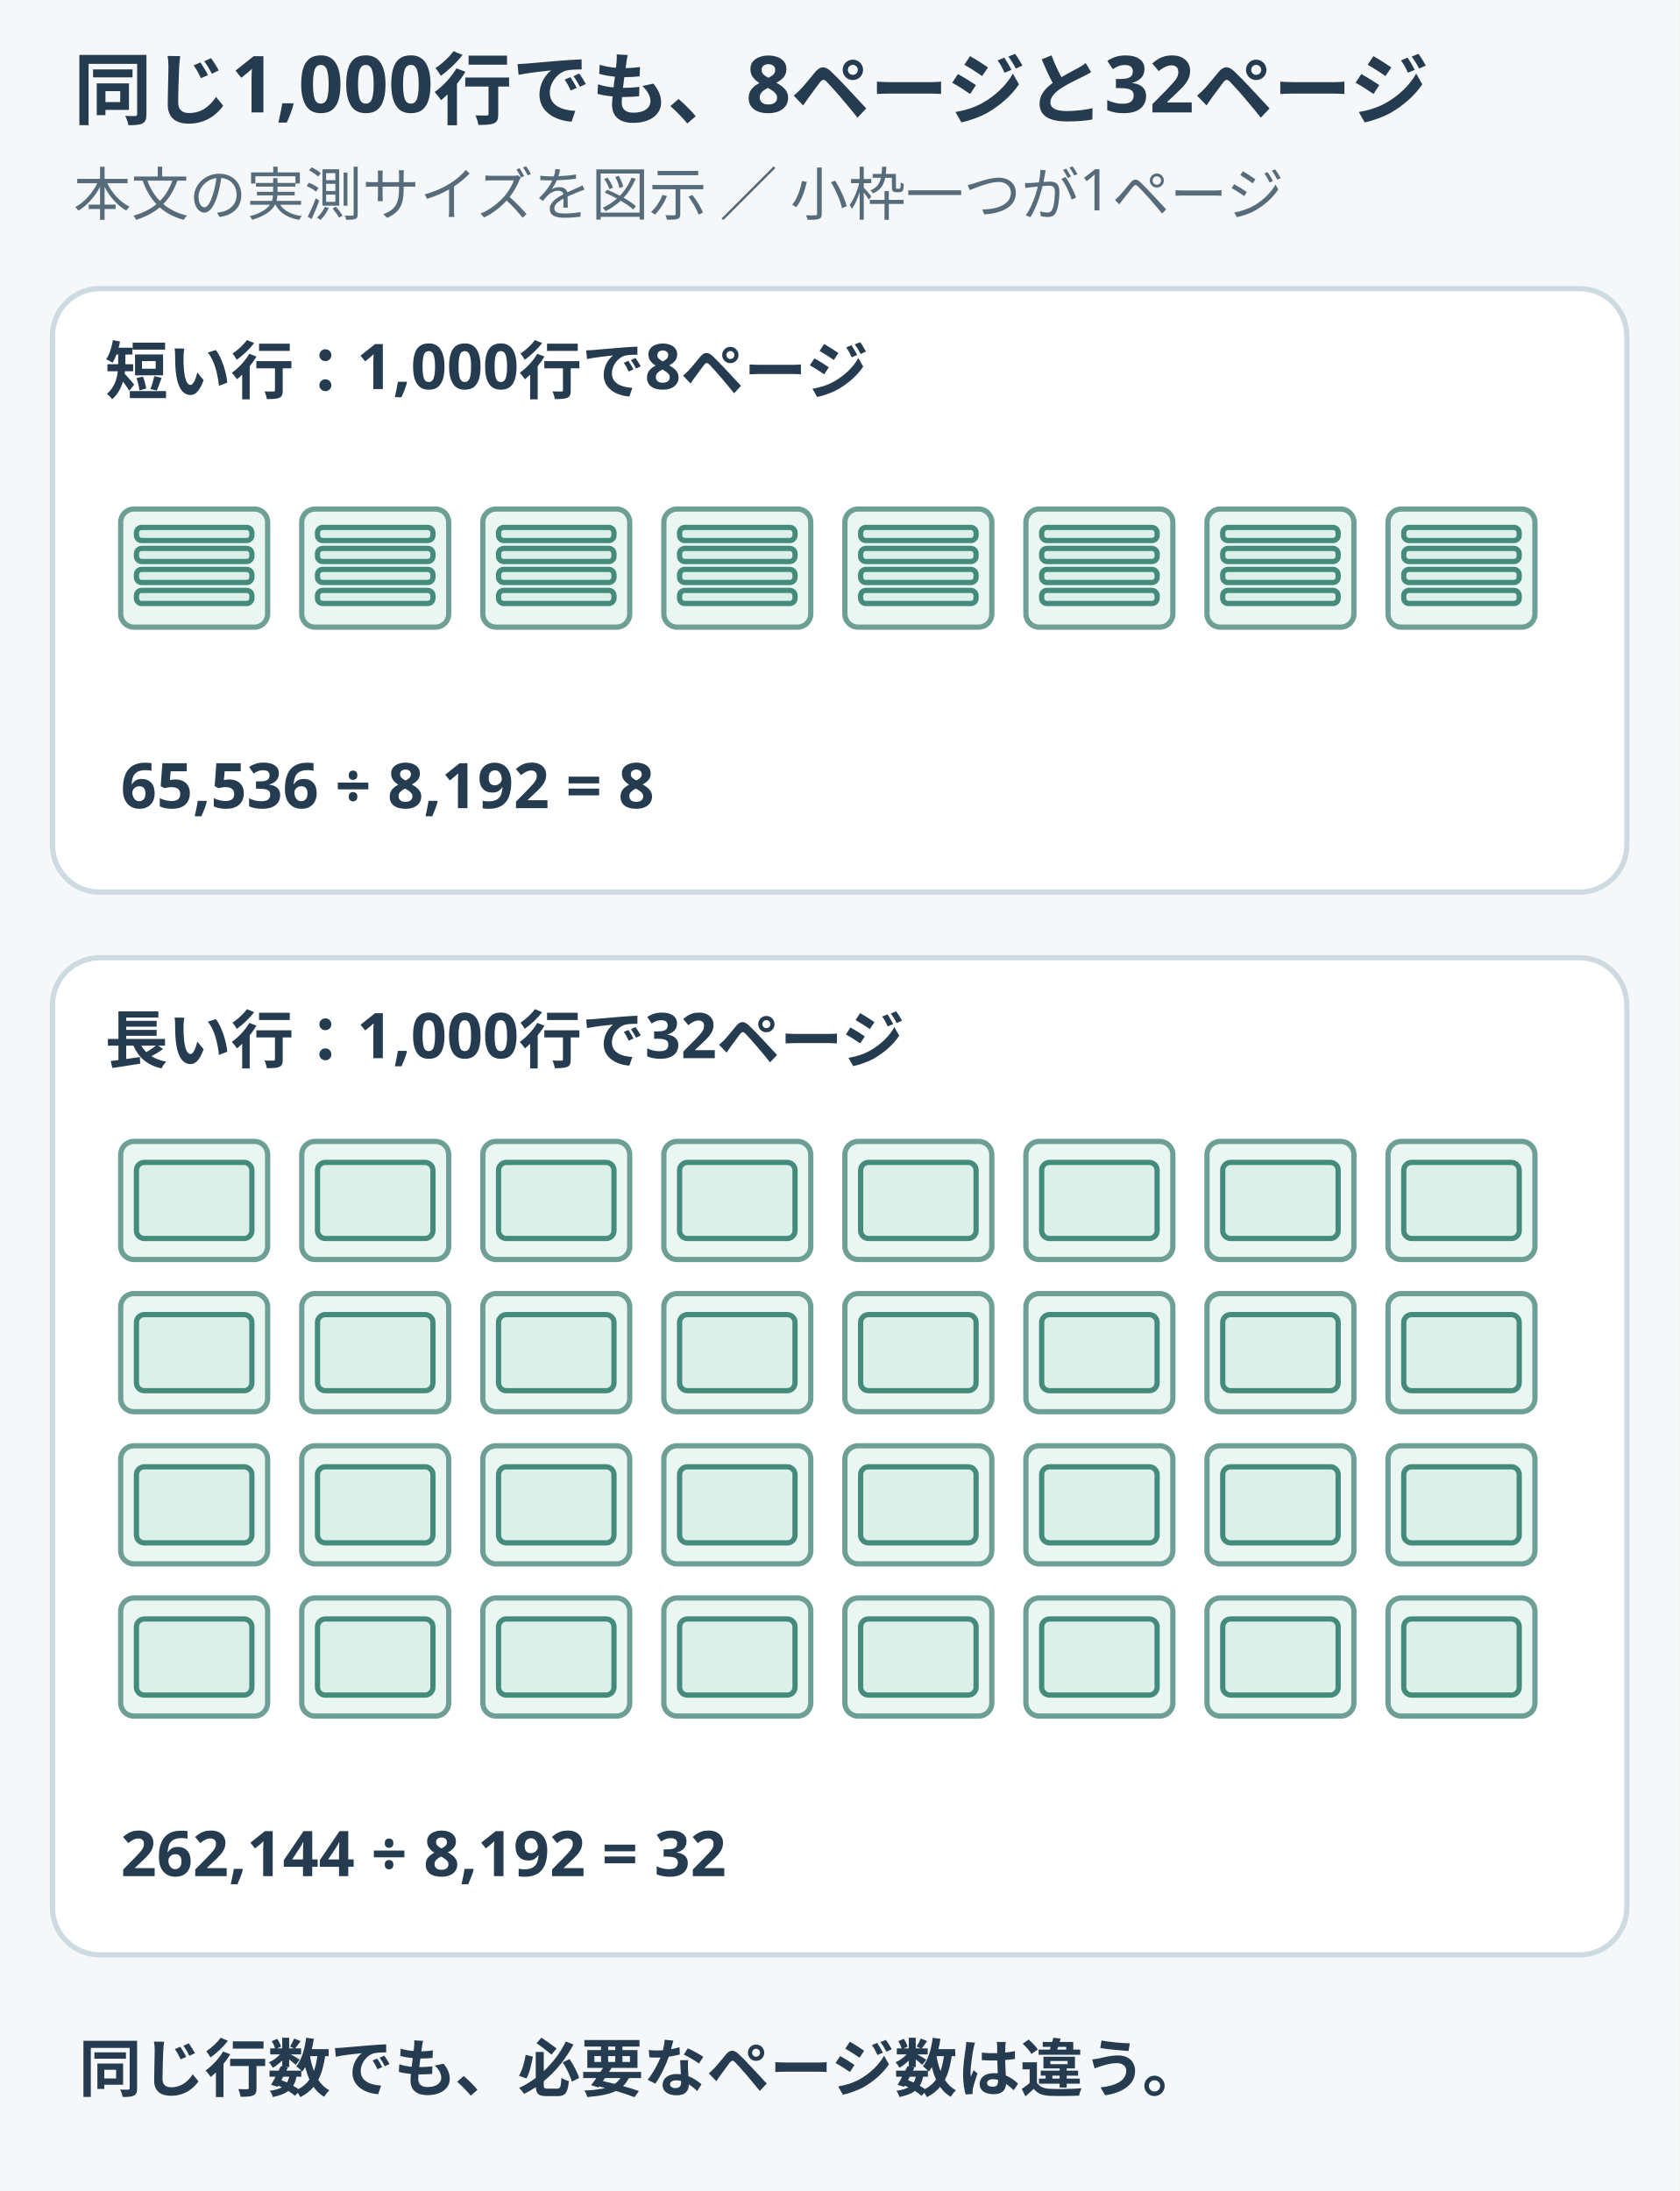
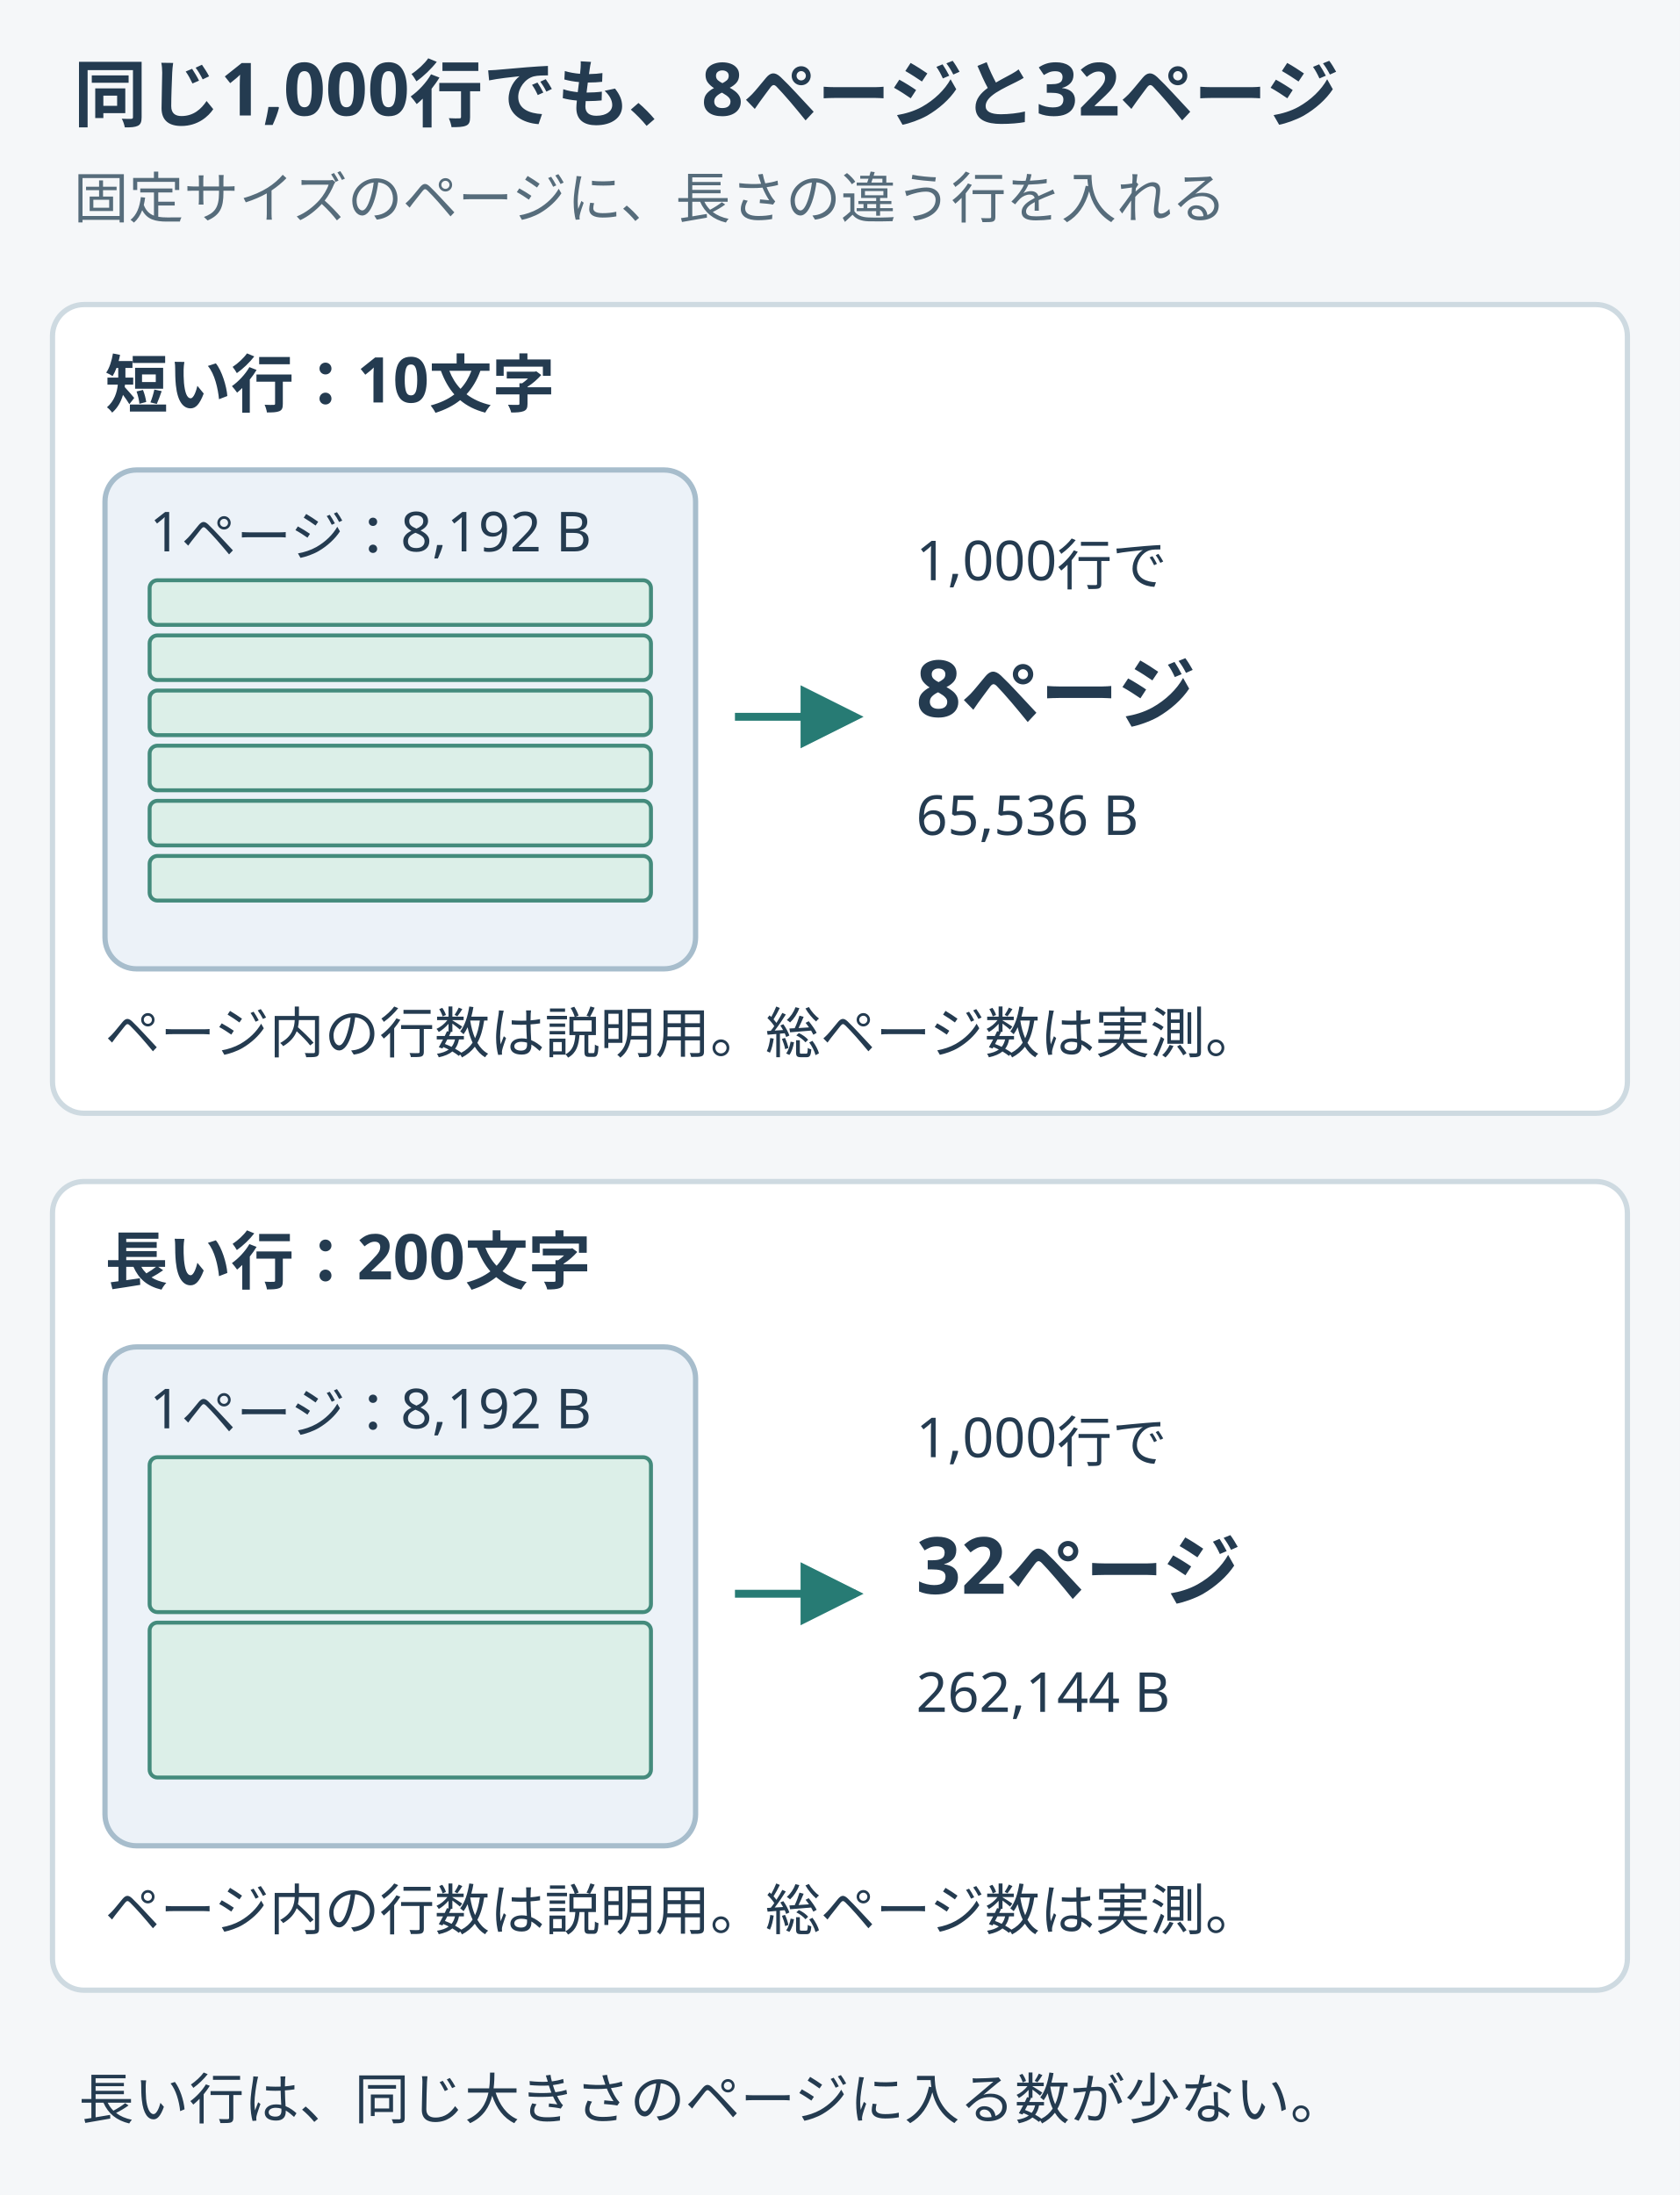
- <svg xmlns="http://www.w3.org/2000/svg" width="640" height="835" viewBox="0 0 640 835" role="img" aria-labelledby="title description">
+ <svg xmlns="http://www.w3.org/2000/svg" width="640" height="836" viewBox="0 0 640 836" role="img" aria-labelledby="title desc">
  <defs>
    <marker id="a" markerWidth="8" markerHeight="8" refX="7" refY="4" orient="auto">
      <path d="M0 0L8 4L0 8" fill="#277b74" />
    </marker>
+     <marker id="b" markerWidth="8" markerHeight="8" refX="7" refY="4" orient="auto">
+       <path d="M0 0L8 4L0 8" fill="#99631b" />
+     </marker>
  </defs>
-   <style>
- text{font-family:"Hiragino Sans","Noto Sans JP",sans-serif;font-size:24px;fill:#243b50} .title{font-size:30px;font-weight:700} .bold{font-weight:700} .small{font-size:22px} .muted{fill:#566c7b;font-size:22px} .value{font-size:28px;font-weight:700} .teal{fill:#176e65;font-weight:700} .orange{fill:#945e11;font-weight:700}
- .panel{fill:#fff;stroke:#cedae1;stroke-width:2} .box{fill:#ecf2f8;stroke:#a7bdcc;stroke-width:2} .memory{fill:#eaf6f1;stroke:#6d9f94;stroke-width:2} .card{fill:#dcefe8;stroke:#448b7c;stroke-width:2} .hot{fill:#fff0d5;stroke:#b88020;stroke-width:3} .paper{fill:#fff;stroke:#b2c5cc;stroke-width:1.5} .ghost{fill:#f5f7f9;stroke:#b5c2cc;stroke-width:2;stroke-dasharray:6 5} .edge{fill:none;stroke:#92a7b5;stroke-width:2.5} .arrow{fill:none;stroke:#277b74;stroke-width:3;marker-end:url(#a)}
- </style>
-   <rect width="640" height="835" fill="#f5f7f9" />
-   <text x="28" y="45" class="title" text-anchor="start">同じ1,000行でも、8ページと32ページ</text>
-   <text x="28" y="82" class="muted" text-anchor="start">本文の実測サイズを図示 ／ 小枠一つが1ページ</text>
-   <g id="diagram">
-     <rect x="20" y="110" width="600" height="230" rx="18" class="panel" />
-     <text x="40" y="150" class="bold" text-anchor="start">短い行：1,000行で8ページ</text>
-     <rect x="46" y="194" width="56" height="45" rx="5" class="memory" />
-     <rect x="52" y="201" width="44" height="5" rx="2" class="card" />
-     <rect x="52" y="209" width="44" height="5" rx="2" class="card" />
-     <rect x="52" y="217" width="44" height="5" rx="2" class="card" />
-     <rect x="52" y="225" width="44" height="5" rx="2" class="card" />
-     <rect x="115" y="194" width="56" height="45" rx="5" class="memory" />
-     <rect x="121" y="201" width="44" height="5" rx="2" class="card" />
-     <rect x="121" y="209" width="44" height="5" rx="2" class="card" />
-     <rect x="121" y="217" width="44" height="5" rx="2" class="card" />
-     <rect x="121" y="225" width="44" height="5" rx="2" class="card" />
-     <rect x="184" y="194" width="56" height="45" rx="5" class="memory" />
-     <rect x="190" y="201" width="44" height="5" rx="2" class="card" />
-     <rect x="190" y="209" width="44" height="5" rx="2" class="card" />
-     <rect x="190" y="217" width="44" height="5" rx="2" class="card" />
-     <rect x="190" y="225" width="44" height="5" rx="2" class="card" />
-     <rect x="253" y="194" width="56" height="45" rx="5" class="memory" />
-     <rect x="259" y="201" width="44" height="5" rx="2" class="card" />
-     <rect x="259" y="209" width="44" height="5" rx="2" class="card" />
-     <rect x="259" y="217" width="44" height="5" rx="2" class="card" />
-     <rect x="259" y="225" width="44" height="5" rx="2" class="card" />
-     <rect x="322" y="194" width="56" height="45" rx="5" class="memory" />
-     <rect x="328" y="201" width="44" height="5" rx="2" class="card" />
-     <rect x="328" y="209" width="44" height="5" rx="2" class="card" />
-     <rect x="328" y="217" width="44" height="5" rx="2" class="card" />
-     <rect x="328" y="225" width="44" height="5" rx="2" class="card" />
-     <rect x="391" y="194" width="56" height="45" rx="5" class="memory" />
-     <rect x="397" y="201" width="44" height="5" rx="2" class="card" />
-     <rect x="397" y="209" width="44" height="5" rx="2" class="card" />
-     <rect x="397" y="217" width="44" height="5" rx="2" class="card" />
-     <rect x="397" y="225" width="44" height="5" rx="2" class="card" />
-     <rect x="460" y="194" width="56" height="45" rx="5" class="memory" />
-     <rect x="466" y="201" width="44" height="5" rx="2" class="card" />
-     <rect x="466" y="209" width="44" height="5" rx="2" class="card" />
-     <rect x="466" y="217" width="44" height="5" rx="2" class="card" />
-     <rect x="466" y="225" width="44" height="5" rx="2" class="card" />
-     <rect x="529" y="194" width="56" height="45" rx="5" class="memory" />
-     <rect x="535" y="201" width="44" height="5" rx="2" class="card" />
-     <rect x="535" y="209" width="44" height="5" rx="2" class="card" />
-     <rect x="535" y="217" width="44" height="5" rx="2" class="card" />
-     <rect x="535" y="225" width="44" height="5" rx="2" class="card" />
-     <text x="46" y="308" class="bold" text-anchor="start">65,536 ÷ 8,192 = 8</text>
-     <rect x="20" y="365" width="600" height="380" rx="18" class="panel" />
-     <text x="40" y="405" class="bold" text-anchor="start">長い行：1,000行で32ページ</text>
-     <rect x="46" y="435" width="56" height="45" rx="5" class="memory" />
-     <rect x="52" y="443" width="44" height="29" rx="3" class="card" />
-     <rect x="115" y="435" width="56" height="45" rx="5" class="memory" />
-     <rect x="121" y="443" width="44" height="29" rx="3" class="card" />
-     <rect x="184" y="435" width="56" height="45" rx="5" class="memory" />
-     <rect x="190" y="443" width="44" height="29" rx="3" class="card" />
-     <rect x="253" y="435" width="56" height="45" rx="5" class="memory" />
-     <rect x="259" y="443" width="44" height="29" rx="3" class="card" />
-     <rect x="322" y="435" width="56" height="45" rx="5" class="memory" />
-     <rect x="328" y="443" width="44" height="29" rx="3" class="card" />
-     <rect x="391" y="435" width="56" height="45" rx="5" class="memory" />
-     <rect x="397" y="443" width="44" height="29" rx="3" class="card" />
-     <rect x="460" y="435" width="56" height="45" rx="5" class="memory" />
-     <rect x="466" y="443" width="44" height="29" rx="3" class="card" />
-     <rect x="529" y="435" width="56" height="45" rx="5" class="memory" />
-     <rect x="535" y="443" width="44" height="29" rx="3" class="card" />
-     <rect x="46" y="493" width="56" height="45" rx="5" class="memory" />
-     <rect x="52" y="501" width="44" height="29" rx="3" class="card" />
-     <rect x="115" y="493" width="56" height="45" rx="5" class="memory" />
-     <rect x="121" y="501" width="44" height="29" rx="3" class="card" />
-     <rect x="184" y="493" width="56" height="45" rx="5" class="memory" />
-     <rect x="190" y="501" width="44" height="29" rx="3" class="card" />
-     <rect x="253" y="493" width="56" height="45" rx="5" class="memory" />
-     <rect x="259" y="501" width="44" height="29" rx="3" class="card" />
-     <rect x="322" y="493" width="56" height="45" rx="5" class="memory" />
-     <rect x="328" y="501" width="44" height="29" rx="3" class="card" />
-     <rect x="391" y="493" width="56" height="45" rx="5" class="memory" />
-     <rect x="397" y="501" width="44" height="29" rx="3" class="card" />
-     <rect x="460" y="493" width="56" height="45" rx="5" class="memory" />
-     <rect x="466" y="501" width="44" height="29" rx="3" class="card" />
-     <rect x="529" y="493" width="56" height="45" rx="5" class="memory" />
-     <rect x="535" y="501" width="44" height="29" rx="3" class="card" />
-     <rect x="46" y="551" width="56" height="45" rx="5" class="memory" />
-     <rect x="52" y="559" width="44" height="29" rx="3" class="card" />
-     <rect x="115" y="551" width="56" height="45" rx="5" class="memory" />
-     <rect x="121" y="559" width="44" height="29" rx="3" class="card" />
-     <rect x="184" y="551" width="56" height="45" rx="5" class="memory" />
-     <rect x="190" y="559" width="44" height="29" rx="3" class="card" />
-     <rect x="253" y="551" width="56" height="45" rx="5" class="memory" />
-     <rect x="259" y="559" width="44" height="29" rx="3" class="card" />
-     <rect x="322" y="551" width="56" height="45" rx="5" class="memory" />
-     <rect x="328" y="559" width="44" height="29" rx="3" class="card" />
-     <rect x="391" y="551" width="56" height="45" rx="5" class="memory" />
-     <rect x="397" y="559" width="44" height="29" rx="3" class="card" />
-     <rect x="460" y="551" width="56" height="45" rx="5" class="memory" />
-     <rect x="466" y="559" width="44" height="29" rx="3" class="card" />
-     <rect x="529" y="551" width="56" height="45" rx="5" class="memory" />
-     <rect x="535" y="559" width="44" height="29" rx="3" class="card" />
-     <rect x="46" y="609" width="56" height="45" rx="5" class="memory" />
-     <rect x="52" y="617" width="44" height="29" rx="3" class="card" />
-     <rect x="115" y="609" width="56" height="45" rx="5" class="memory" />
-     <rect x="121" y="617" width="44" height="29" rx="3" class="card" />
-     <rect x="184" y="609" width="56" height="45" rx="5" class="memory" />
-     <rect x="190" y="617" width="44" height="29" rx="3" class="card" />
-     <rect x="253" y="609" width="56" height="45" rx="5" class="memory" />
-     <rect x="259" y="617" width="44" height="29" rx="3" class="card" />
-     <rect x="322" y="609" width="56" height="45" rx="5" class="memory" />
-     <rect x="328" y="617" width="44" height="29" rx="3" class="card" />
-     <rect x="391" y="609" width="56" height="45" rx="5" class="memory" />
-     <rect x="397" y="617" width="44" height="29" rx="3" class="card" />
-     <rect x="460" y="609" width="56" height="45" rx="5" class="memory" />
-     <rect x="466" y="617" width="44" height="29" rx="3" class="card" />
-     <rect x="529" y="609" width="56" height="45" rx="5" class="memory" />
-     <rect x="535" y="617" width="44" height="29" rx="3" class="card" />
-     <text x="46" y="715" class="bold" text-anchor="start">262,144 ÷ 8,192 = 32</text>
-     <text x="30" y="797" class="bold" text-anchor="start">同じ行数でも、必要なページ数は違う。</text>
-   </g>
+   <style>text{font-family:"Hiragino Sans","Noto Sans JP",sans-serif;font-size:24px;fill:#243b50} .title{font-size:28px;font-weight:700} .bold{font-weight:700} .small{font-size:21px} .value{font-size:30px;font-weight:700} .muted{font-size:21px;fill:#566c7b} .teal{fill:#176e65;font-weight:700} .panel{fill:#fff;stroke:#cedae1;stroke-width:2} .box{fill:#ecf2f8;stroke:#a7bdcc;stroke-width:2} .memory{fill:#eaf6f1;stroke:#6d9f94;stroke-width:2} .hot{fill:#fff0d5;stroke:#b88020;stroke-width:3} .row{fill:#dcefe8;stroke:#448b7c;stroke-width:1.5} .edge{fill:none;stroke:#9cabb5;stroke-width:2} .arrow{fill:none;stroke:#277b74;stroke-width:3;marker-end:url(#a)} .request{fill:none;stroke:#99631b;stroke-width:3;stroke-dasharray:7 5;marker-end:url(#b)}</style>
+   <rect width="640" height="836" fill="#f5f7f9" />
+   <text x="28" y="46" class="title">同じ1,000行でも、8ページと32ページ</text>
+   <text x="28" y="83" class="muted">固定サイズのページに、長さの違う行を入れる</text>
+   <rect x="20" y="116" width="600" height="308" rx="12" class="panel" />
+   <text x="40" y="155" class="bold">短い行：10文字</text>
+   <rect x="40" y="179" width="225" height="190" rx="12" class="box" />
+   <text x="57" y="210" class="small">1ページ：8,192 B</text>
+   <rect x="57" y="221" width="191" height="17" rx="3" class="row" />
+   <rect x="57" y="242" width="191" height="17" rx="3" class="row" />
+   <rect x="57" y="263" width="191" height="17" rx="3" class="row" />
+   <rect x="57" y="284" width="191" height="17" rx="3" class="row" />
+   <rect x="57" y="305" width="191" height="17" rx="3" class="row" />
+   <rect x="57" y="326" width="191" height="17" rx="3" class="row" />
+   <path d="M280 273 L326 273" class="arrow" />
+   <text x="349" y="221" class="small">1,000行で</text>
+   <text x="349" y="273" class="value">8ページ</text>
+   <text x="349" y="318" class="small">65,536 B</text>
+   <text x="40" y="401" class="small">ページ内の行数は説明用。総ページ数は実測。</text>
+   <rect x="20" y="450" width="600" height="308" rx="12" class="panel" />
+   <text x="40" y="489" class="bold">長い行：200文字</text>
+   <rect x="40" y="513" width="225" height="190" rx="12" class="box" />
+   <text x="57" y="544" class="small">1ページ：8,192 B</text>
+   <rect x="57" y="555" width="191" height="59" rx="3" class="row" />
+   <rect x="57" y="618" width="191" height="59" rx="3" class="row" />
+   <path d="M280 607 L326 607" class="arrow" />
+   <text x="349" y="555" class="small">1,000行で</text>
+   <text x="349" y="607" class="value">32ページ</text>
+   <text x="349" y="652" class="small">262,144 B</text>
+   <text x="40" y="735" class="small">ページ内の行数は説明用。総ページ数は実測。</text>
+   <text x="30" y="807" class="small">長い行は、同じ大きさのページに入る数が少ない。</text>
</svg>
